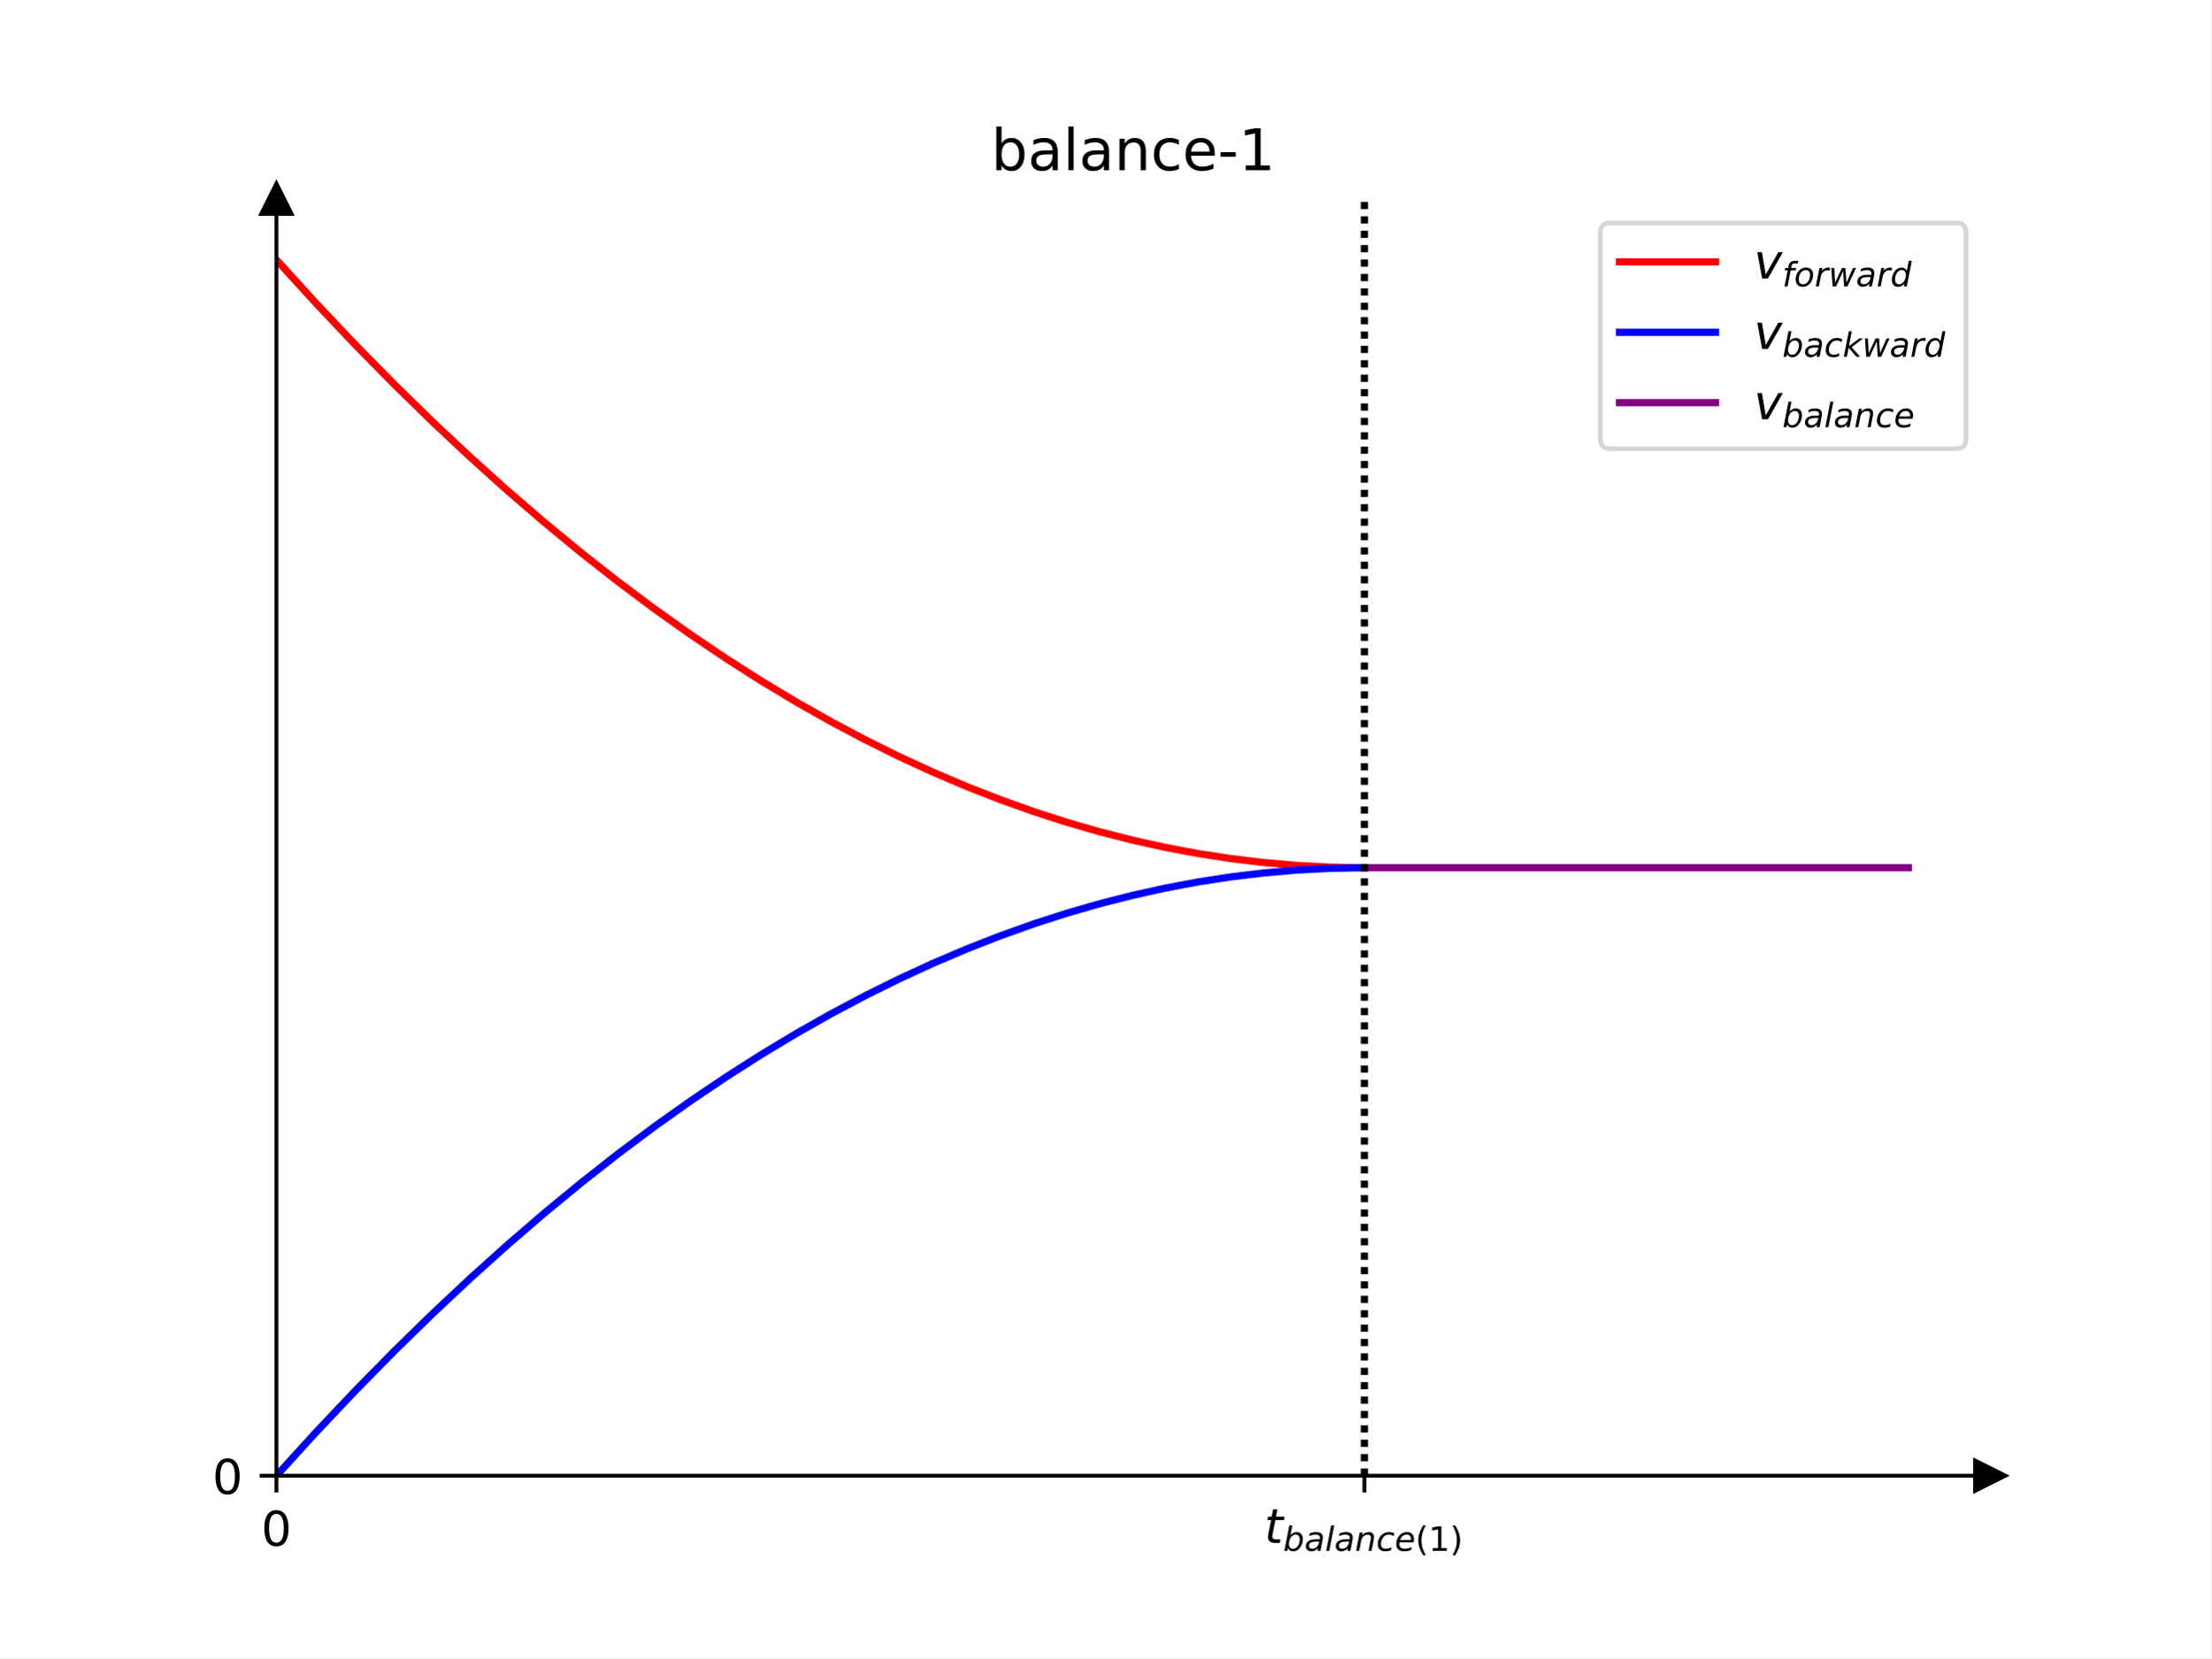
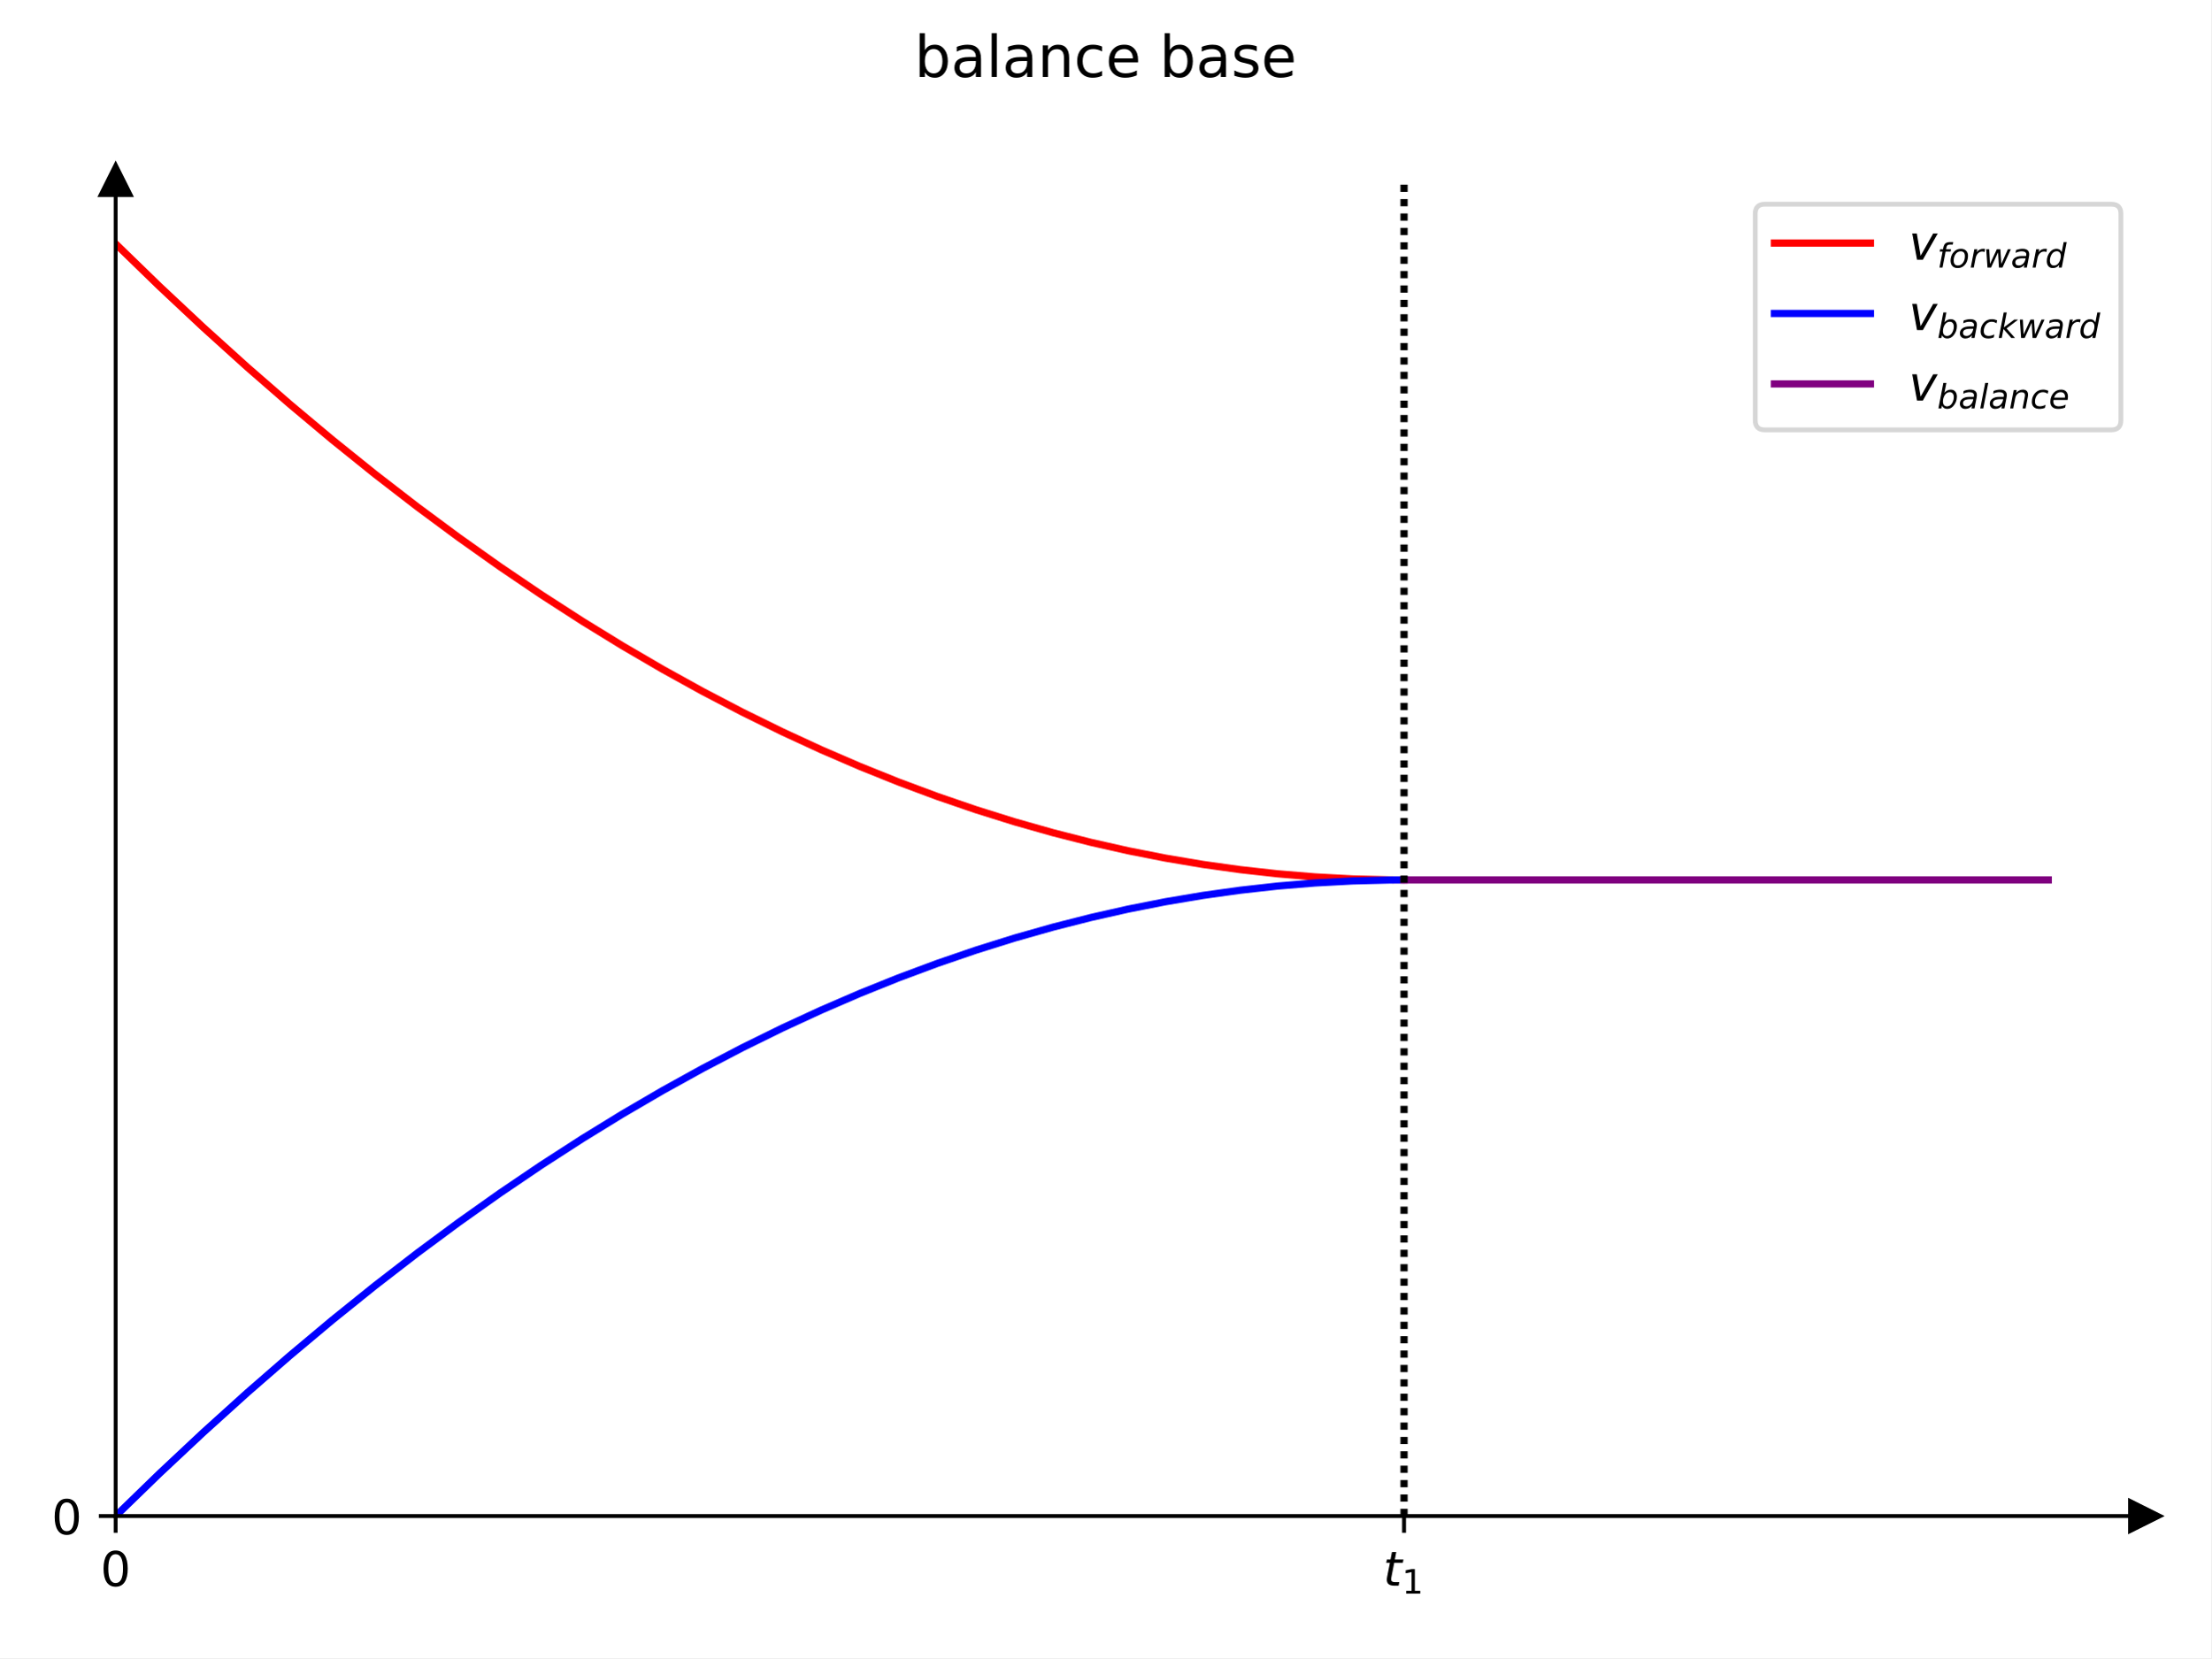
<svg xmlns="http://www.w3.org/2000/svg" xmlns:xlink="http://www.w3.org/1999/xlink" width="460.8pt" height="345.6pt" viewBox="0 0 460.8 345.6" version="1.1">
  <defs>
    <style type="text/css">*{stroke-linejoin: round; stroke-linecap: butt}</style>
  </defs>
  <g id="figure_1">
    <g id="patch_1">
      <path d="M 0 345.6  L 460.8 345.6  L 460.8 0  L 0 0  z " style="fill: #ffffff" />
    </g>
    <g id="axes_1">
      <g id="patch_2">
-         <path d="M 57.6 307.584  L 414.72 307.584  L 414.72 41.472  L 57.6 41.472  z " style="fill: #ffffff" />
+         <path d="M 24.1 315.992  L 447 315.992  L 447 37.56  L 24.1 37.56  z " style="fill: #ffffff" />
      </g>
      <g id="matplotlib.axis_1">
        <g id="xtick_1">
          <g id="line2d_1">
            <defs>
-               <path id="m9931538cd0" d="M 0 0  L 0 3.5  " style="stroke: #000000; stroke-width: 0.8" />
+               <path id="mcdc3ef7c3a" d="M 0 0  L 0 3.5  " style="stroke: #000000; stroke-width: 0.8" />
            </defs>
            <g>
-               <use xlink:href="#m9931538cd0" x="57.6" y="307.584" style="stroke: #000000; stroke-width: 0.8" />
+               <use xlink:href="#mcdc3ef7c3a" x="24.1" y="315.992" style="stroke: #000000; stroke-width: 0.8" />
            </g>
          </g>
          <g id="text_1">
-             <g transform="translate(54.41875 322.1824) scale(0.1 -0.1)">
+             <g transform="translate(20.91875 330.5904) scale(0.1 -0.1)">
              <defs>
                <path id="DejaVuSans-30" d="M 2034 4250  Q 1547 4250 1301 3770  Q 1056 3291 1056 2328  Q 1056 1369 1301 889  Q 1547 409 2034 409  Q 2525 409 2770 889  Q 3016 1369 3016 2328  Q 3016 3291 2770 3770  Q 2525 4250 2034 4250  z M 2034 4750  Q 2819 4750 3233 4129  Q 3647 3509 3647 2328  Q 3647 1150 3233 529  Q 2819 -91 2034 -91  Q 1250 -91 836 529  Q 422 1150 422 2328  Q 422 3509 836 4129  Q 1250 4750 2034 4750  z " transform="scale(0.015625)" />
              </defs>
              <use xlink:href="#DejaVuSans-30" />
            </g>
          </g>
        </g>
        <g id="xtick_2">
          <g id="line2d_2">
            <g>
-               <use xlink:href="#m9931538cd0" x="284.343" y="307.584" style="stroke: #000000; stroke-width: 0.8" />
+               <use xlink:href="#mcdc3ef7c3a" x="292.608" y="315.992" style="stroke: #000000; stroke-width: 0.8" />
            </g>
          </g>
          <g id="text_2">
-             <g transform="translate(263.4929 321.684) scale(0.1 -0.1)">
+             <g transform="translate(288.2579 330.5904) scale(0.1 -0.1)">
              <defs>
                <path id="DejaVuSans-Oblique-74" d="M 2706 3500  L 2619 3053  L 1472 3053  L 1100 1153  Q 1081 1047 1072 975  Q 1063 903 1063 863  Q 1063 663 1183 572  Q 1303 481 1569 481  L 2150 481  L 2053 0  L 1503 0  Q 991 0 739 200  Q 488 400 488 806  Q 488 878 497 964  Q 506 1050 525 1153  L 897 3053  L 409 3053  L 500 3500  L 978 3500  L 1172 4494  L 1747 4494  L 1556 3500  L 2706 3500  z " transform="scale(0.015625)" />
-                 <path id="DejaVuSans-Oblique-62" d="M 3169 2138  Q 3169 2591 2961 2847  Q 2753 3103 2388 3103  Q 2122 3103 1889 2973  Q 1656 2844 1484 2597  Q 1303 2338 1198 1995  Q 1094 1653 1094 1313  Q 1094 881 1298 636  Q 1503 391 1863 391  Q 2134 391 2365 517  Q 2597 644 2772 891  Q 2950 1147 3059 1487  Q 3169 1828 3169 2138  z M 1381 2969  Q 1594 3256 1914 3420  Q 2234 3584 2584 3584  Q 3122 3584 3439 3221  Q 3756 2859 3756 2241  Q 3756 1734 3570 1259  Q 3384 784 3041 416  Q 2816 172 2522 40  Q 2228 -91 1906 -91  Q 1566 -91 1316 65  Q 1066 222 909 531  L 806 0  L 231 0  L 1178 4863  L 1753 4863  L 1381 2969  z " transform="scale(0.015625)" />
-                 <path id="DejaVuSans-Oblique-61" d="M 3438 1997  L 3047 0  L 2472 0  L 2578 531  Q 2325 219 2001 64  Q 1678 -91 1281 -91  Q 834 -91 548 182  Q 263 456 263 884  Q 263 1497 752 1853  Q 1241 2209 2100 2209  L 2900 2209  L 2931 2363  Q 2938 2388 2941 2417  Q 2944 2447 2944 2509  Q 2944 2788 2717 2942  Q 2491 3097 2081 3097  Q 1800 3097 1504 3025  Q 1209 2953 897 2809  L 997 3341  Q 1322 3463 1633 3523  Q 1944 3584 2234 3584  Q 2853 3584 3176 3315  Q 3500 3047 3500 2534  Q 3500 2431 3484 2292  Q 3469 2153 3438 1997  z M 2816 1759  L 2241 1759  Q 1534 1759 1195 1570  Q 856 1381 856 984  Q 856 709 1029 553  Q 1203 397 1509 397  Q 1978 397 2328 733  Q 2678 1069 2791 1631  L 2816 1759  z " transform="scale(0.015625)" />
-                 <path id="DejaVuSans-Oblique-6c" d="M 1172 4863  L 1747 4863  L 800 0  L 225 0  L 1172 4863  z " transform="scale(0.015625)" />
-                 <path id="DejaVuSans-Oblique-6e" d="M 3566 2113  L 3156 0  L 2578 0  L 2988 2091  Q 3016 2238 3031 2350  Q 3047 2463 3047 2528  Q 3047 2791 2881 2937  Q 2716 3084 2419 3084  Q 1956 3084 1622 2776  Q 1288 2469 1184 1941  L 800 0  L 225 0  L 903 3500  L 1478 3500  L 1363 2950  Q 1603 3253 1940 3418  Q 2278 3584 2650 3584  Q 3113 3584 3367 3334  Q 3622 3084 3622 2631  Q 3622 2519 3608 2391  Q 3594 2263 3566 2113  z " transform="scale(0.015625)" />
-                 <path id="DejaVuSans-Oblique-63" d="M 3431 3366  L 3316 2797  Q 3109 2947 2876 3022  Q 2644 3097 2394 3097  Q 2119 3097 1870 3000  Q 1622 2903 1453 2725  Q 1184 2453 1037 2087  Q 891 1722 891 1331  Q 891 859 1127 628  Q 1363 397 1844 397  Q 2081 397 2348 469  Q 2616 541 2906 684  L 2797 116  Q 2547 13 2283 -39  Q 2019 -91 1741 -91  Q 1044 -91 669 257  Q 294 606 294 1253  Q 294 1797 489 2255  Q 684 2713 1069 3078  Q 1331 3328 1684 3456  Q 2038 3584 2456 3584  Q 2700 3584 2940 3529  Q 3181 3475 3431 3366  z " transform="scale(0.015625)" />
-                 <path id="DejaVuSans-Oblique-65" d="M 3078 2063  Q 3088 2113 3092 2166  Q 3097 2219 3097 2272  Q 3097 2653 2873 2875  Q 2650 3097 2266 3097  Q 1838 3097 1509 2826  Q 1181 2556 1013 2059  L 3078 2063  z M 3578 1613  L 903 1613  Q 884 1494 878 1425  Q 872 1356 872 1306  Q 872 872 1139 634  Q 1406 397 1894 397  Q 2269 397 2603 481  Q 2938 566 3225 728  L 3116 159  Q 2806 34 2476 -28  Q 2147 -91 1806 -91  Q 1078 -91 686 257  Q 294 606 294 1247  Q 294 1794 489 2264  Q 684 2734 1063 3103  Q 1306 3334 1642 3459  Q 1978 3584 2356 3584  Q 2950 3584 3301 3228  Q 3653 2872 3653 2272  Q 3653 2128 3634 1964  Q 3616 1800 3578 1613  z " transform="scale(0.015625)" />
-                 <path id="DejaVuSans-28" d="M 1984 4856  Q 1566 4138 1362 3434  Q 1159 2731 1159 2009  Q 1159 1288 1364 580  Q 1569 -128 1984 -844  L 1484 -844  Q 1016 -109 783 600  Q 550 1309 550 2009  Q 550 2706 781 3412  Q 1013 4119 1484 4856  L 1984 4856  z " transform="scale(0.015625)" />
                <path id="DejaVuSans-31" d="M 794 531  L 1825 531  L 1825 4091  L 703 3866  L 703 4441  L 1819 4666  L 2450 4666  L 2450 531  L 3481 531  L 3481 0  L 794 0  L 794 531  z " transform="scale(0.015625)" />
-                 <path id="DejaVuSans-29" d="M 513 4856  L 1013 4856  Q 1481 4119 1714 3412  Q 1947 2706 1947 2009  Q 1947 1309 1714 600  Q 1481 -109 1013 -844  L 513 -844  Q 928 -128 1133 580  Q 1338 1288 1338 2009  Q 1338 2731 1133 3434  Q 928 4138 513 4856  z " transform="scale(0.015625)" />
              </defs>
              <use xlink:href="#DejaVuSans-Oblique-74" transform="translate(0 0.78125)" />
-               <use xlink:href="#DejaVuSans-Oblique-62" transform="translate(39.20898 -15.625) scale(0.7)" />
-               <use xlink:href="#DejaVuSans-Oblique-61" transform="translate(83.64258 -15.625) scale(0.7)" />
-               <use xlink:href="#DejaVuSans-Oblique-6c" transform="translate(126.5381 -15.625) scale(0.7)" />
-               <use xlink:href="#DejaVuSans-Oblique-61" transform="translate(145.9863 -15.625) scale(0.7)" />
-               <use xlink:href="#DejaVuSans-Oblique-6e" transform="translate(188.8818 -15.625) scale(0.7)" />
-               <use xlink:href="#DejaVuSans-Oblique-63" transform="translate(233.2471 -15.625) scale(0.7)" />
-               <use xlink:href="#DejaVuSans-Oblique-65" transform="translate(271.7334 -15.625) scale(0.7)" />
-               <use xlink:href="#DejaVuSans-28" transform="translate(314.7998 -15.625) scale(0.7)" />
-               <use xlink:href="#DejaVuSans-31" transform="translate(342.1094 -15.625) scale(0.7)" />
-               <use xlink:href="#DejaVuSans-29" transform="translate(386.6455 -15.625) scale(0.7)" />
+               <use xlink:href="#DejaVuSans-31" transform="translate(39.20898 -15.625) scale(0.7)" />
            </g>
          </g>
        </g>
      </g>
      <g id="matplotlib.axis_2">
        <g id="ytick_1">
          <g id="line2d_3">
            <defs>
-               <path id="m5e2aa22f69" d="M 0 0  L -3.5 0  " style="stroke: #000000; stroke-width: 0.8" />
+               <path id="mbbec52c27e" d="M 0 0  L -3.5 0  " style="stroke: #000000; stroke-width: 0.8" />
            </defs>
            <g>
-               <use xlink:href="#m5e2aa22f69" x="57.6" y="307.584" style="stroke: #000000; stroke-width: 0.8" />
+               <use xlink:href="#mbbec52c27e" x="24.1" y="315.992" style="stroke: #000000; stroke-width: 0.8" />
            </g>
          </g>
          <g id="text_3">
-             <g transform="translate(44.2375 311.3832) scale(0.1 -0.1)">
+             <g transform="translate(10.7375 319.7912) scale(0.1 -0.1)">
              <use xlink:href="#DejaVuSans-30" />
            </g>
          </g>
        </g>
      </g>
      <g id="line2d_4">
-         <path d="M 57.6 54.144  L 65.771 63.112  L 73.942 71.752  L 82.113 80.062  L 90.057 87.826  L 98.001 95.278  L 105.718 102.22  L 113.435 108.869  L 121.152 115.223  L 128.869 121.285  L 136.359 126.887  L 143.849 132.213  L 151.339 137.262  L 158.602 141.894  L 165.865 146.266  L 173.128 150.378  L 180.391 154.229  L 187.427 157.713  L 194.463 160.952  L 201.499 163.948  L 208.535 166.699  L 215.571 169.207  L 222.38 171.401  L 229.189 173.366  L 235.998 175.103  L 242.807 176.612  L 249.616 177.892  L 256.426 178.943  L 263.235 179.766  L 270.044 180.36  L 276.853 180.726  L 283.662 180.863  L 284.343 180.864  L 284.343 180.864  " clip-path="url(#p51df9993f8)" style="fill: none; stroke: #ff0000; stroke-width: 1.5; stroke-linecap: square" />
+         <path d="M 24.1 50.819  L 33.238 59.69  L 42.377 68.254  L 51.515 76.511  L 60.385 84.232  L 69.254 91.663  L 78.124 98.804  L 86.994 105.657  L 95.595 112.025  L 104.195 118.122  L 112.796 123.946  L 121.397 129.498  L 129.729 134.617  L 138.061 139.481  L 146.393 144.09  L 154.725 148.443  L 163.058 152.541  L 171.121 156.263  L 179.184 159.746  L 187.247 162.991  L 195.311 165.996  L 203.374 168.762  L 211.437 171.289  L 219.501 173.576  L 227.295 175.561  L 235.09 177.321  L 242.884 178.858  L 250.679 180.172  L 258.473 181.263  L 266.268 182.129  L 274.062 182.773  L 281.857 183.193  L 289.651 183.389  L 292.608 183.405  L 292.608 183.405  " clip-path="url(#pb1d0b2a390)" style="fill: none; stroke: #ff0000; stroke-width: 1.5; stroke-linecap: square" />
      </g>
      <g id="line2d_5">
-         <path d="M 57.6 307.584  L 65.771 298.616  L 73.942 289.976  L 82.113 281.666  L 90.057 273.902  L 98.001 266.45  L 105.718 259.508  L 113.435 252.859  L 121.152 246.505  L 128.869 240.443  L 136.359 234.841  L 143.849 229.515  L 151.339 224.466  L 158.602 219.834  L 165.865 215.462  L 173.128 211.35  L 180.391 207.499  L 187.427 204.015  L 194.463 200.776  L 201.499 197.78  L 208.535 195.029  L 215.571 192.521  L 222.38 190.327  L 229.189 188.362  L 235.998 186.625  L 242.807 185.116  L 249.616 183.836  L 256.426 182.785  L 263.235 181.962  L 270.044 181.368  L 276.853 181.002  L 283.662 180.865  L 284.343 180.864  L 284.343 180.864  " clip-path="url(#p51df9993f8)" style="fill: none; stroke: #0000ff; stroke-width: 1.5; stroke-linecap: square" />
+         <path d="M 24.1 315.992  L 33.238 307.121  L 42.377 298.556  L 51.515 290.299  L 60.385 282.579  L 69.254 275.148  L 78.124 268.006  L 86.994 261.154  L 95.595 254.785  L 104.195 248.689  L 112.796 242.865  L 121.397 237.313  L 129.729 232.193  L 138.061 227.33  L 146.393 222.721  L 154.725 218.368  L 163.058 214.27  L 171.121 210.548  L 179.184 207.064  L 187.247 203.82  L 195.311 200.815  L 203.374 198.049  L 211.437 195.522  L 219.501 193.234  L 227.295 191.25  L 235.09 189.489  L 242.884 187.952  L 250.679 186.638  L 258.473 185.548  L 266.268 184.681  L 274.062 184.038  L 281.857 183.618  L 289.651 183.421  L 292.608 183.405  L 292.608 183.405  " clip-path="url(#pb1d0b2a390)" style="fill: none; stroke: #0000ff; stroke-width: 1.5; stroke-linecap: square" />
      </g>
      <g id="line2d_6">
-         <path d="M 284.343 180.864  L 397.714 180.864  L 397.714 180.864  " clip-path="url(#p51df9993f8)" style="fill: none; stroke: #800080; stroke-width: 1.5; stroke-linecap: square" />
+         <path d="M 292.608 183.405  L 426.862 183.405  L 426.862 183.405  " clip-path="url(#pb1d0b2a390)" style="fill: none; stroke: #800080; stroke-width: 1.5; stroke-linecap: square" />
      </g>
      <g id="line2d_7">
-         <path d="M 284.343 307.584  L 284.343 41.472  " clip-path="url(#p51df9993f8)" style="fill: none; stroke-dasharray: 1.5,1.5; stroke-dashoffset: 0; stroke: #000000; stroke-width: 1.5" />
+         <path d="M 292.608 315.992  L 292.608 37.56  " clip-path="url(#pb1d0b2a390)" style="fill: none; stroke-dasharray: 1.5,1.5; stroke-dashoffset: 0; stroke: #000000; stroke-width: 1.5" />
      </g>
      <g id="line2d_8">
        <defs>
-           <path id="md89e7424ea" d="M 3 0  L -3 -3  L -3 3  z " style="stroke: #000000; stroke-linejoin: miter" />
+           <path id="m26bd015263" d="M 3 0  L -3 -3  L -3 3  z " style="stroke: #000000; stroke-linejoin: miter" />
        </defs>
        <g>
-           <use xlink:href="#md89e7424ea" x="414.72" y="307.584" style="stroke: #000000; stroke-linejoin: miter" />
+           <use xlink:href="#m26bd015263" x="447" y="315.992" style="stroke: #000000; stroke-linejoin: miter" />
        </g>
      </g>
      <g id="line2d_9">
        <defs>
-           <path id="med9dac05e3" d="M 0 -3  L -3 3  L 3 3  z " style="stroke: #000000; stroke-linejoin: miter" />
+           <path id="m8cd3ae5f07" d="M 0 -3  L -3 3  L 3 3  z " style="stroke: #000000; stroke-linejoin: miter" />
        </defs>
        <g>
-           <use xlink:href="#med9dac05e3" x="57.6" y="41.472" style="stroke: #000000; stroke-linejoin: miter" />
+           <use xlink:href="#m8cd3ae5f07" x="24.1" y="37.56" style="stroke: #000000; stroke-linejoin: miter" />
        </g>
      </g>
      <g id="patch_3">
-         <path d="M 57.6 307.584  L 57.6 41.472  " style="fill: none; stroke: #000000; stroke-width: 0.8; stroke-linejoin: miter; stroke-linecap: square" />
+         <path d="M 24.1 315.992  L 24.1 37.56  " style="fill: none; stroke: #000000; stroke-width: 0.8; stroke-linejoin: miter; stroke-linecap: square" />
      </g>
      <g id="patch_4">
-         <path d="M 414.72 307.584  L 414.72 41.472  " style="fill: none" />
+         <path d="M 447 315.992  L 447 37.56  " style="fill: none" />
      </g>
      <g id="patch_5">
-         <path d="M 57.6 307.584  L 414.72 307.584  " style="fill: none; stroke: #000000; stroke-width: 0.8; stroke-linejoin: miter; stroke-linecap: square" />
+         <path d="M 24.1 315.992  L 447 315.992  " style="fill: none; stroke: #000000; stroke-width: 0.8; stroke-linejoin: miter; stroke-linecap: square" />
      </g>
      <g id="patch_6">
-         <path d="M 57.6 41.472  L 414.72 41.472  " style="fill: none" />
-       </g>
-       <g id="text_4">
-         <g transform="translate(206.5547 35.472) scale(0.12 -0.12)">
-           <defs>
-             <path id="DejaVuSans-62" d="M 3116 1747  Q 3116 2381 2855 2742  Q 2594 3103 2138 3103  Q 1681 3103 1420 2742  Q 1159 2381 1159 1747  Q 1159 1113 1420 752  Q 1681 391 2138 391  Q 2594 391 2855 752  Q 3116 1113 3116 1747  z M 1159 2969  Q 1341 3281 1617 3432  Q 1894 3584 2278 3584  Q 2916 3584 3314 3078  Q 3713 2572 3713 1747  Q 3713 922 3314 415  Q 2916 -91 2278 -91  Q 1894 -91 1617 61  Q 1341 213 1159 525  L 1159 0  L 581 0  L 581 4863  L 1159 4863  L 1159 2969  z " transform="scale(0.015625)" />
-             <path id="DejaVuSans-61" d="M 2194 1759  Q 1497 1759 1228 1600  Q 959 1441 959 1056  Q 959 750 1161 570  Q 1363 391 1709 391  Q 2188 391 2477 730  Q 2766 1069 2766 1631  L 2766 1759  L 2194 1759  z M 3341 1997  L 3341 0  L 2766 0  L 2766 531  Q 2569 213 2275 61  Q 1981 -91 1556 -91  Q 1019 -91 701 211  Q 384 513 384 1019  Q 384 1609 779 1909  Q 1175 2209 1959 2209  L 2766 2209  L 2766 2266  Q 2766 2663 2505 2880  Q 2244 3097 1772 3097  Q 1472 3097 1187 3025  Q 903 2953 641 2809  L 641 3341  Q 956 3463 1253 3523  Q 1550 3584 1831 3584  Q 2591 3584 2966 3190  Q 3341 2797 3341 1997  z " transform="scale(0.015625)" />
-             <path id="DejaVuSans-6c" d="M 603 4863  L 1178 4863  L 1178 0  L 603 0  L 603 4863  z " transform="scale(0.015625)" />
-             <path id="DejaVuSans-6e" d="M 3513 2113  L 3513 0  L 2938 0  L 2938 2094  Q 2938 2591 2744 2837  Q 2550 3084 2163 3084  Q 1697 3084 1428 2787  Q 1159 2491 1159 1978  L 1159 0  L 581 0  L 581 3500  L 1159 3500  L 1159 2956  Q 1366 3272 1645 3428  Q 1925 3584 2291 3584  Q 2894 3584 3203 3211  Q 3513 2838 3513 2113  z " transform="scale(0.015625)" />
-             <path id="DejaVuSans-63" d="M 3122 3366  L 3122 2828  Q 2878 2963 2633 3030  Q 2388 3097 2138 3097  Q 1578 3097 1268 2742  Q 959 2388 959 1747  Q 959 1106 1268 751  Q 1578 397 2138 397  Q 2388 397 2633 464  Q 2878 531 3122 666  L 3122 134  Q 2881 22 2623 -34  Q 2366 -91 2075 -91  Q 1284 -91 818 406  Q 353 903 353 1747  Q 353 2603 823 3093  Q 1294 3584 2113 3584  Q 2378 3584 2631 3529  Q 2884 3475 3122 3366  z " transform="scale(0.015625)" />
-             <path id="DejaVuSans-65" d="M 3597 1894  L 3597 1613  L 953 1613  Q 991 1019 1311 708  Q 1631 397 2203 397  Q 2534 397 2845 478  Q 3156 559 3463 722  L 3463 178  Q 3153 47 2828 -22  Q 2503 -91 2169 -91  Q 1331 -91 842 396  Q 353 884 353 1716  Q 353 2575 817 3079  Q 1281 3584 2069 3584  Q 2775 3584 3186 3129  Q 3597 2675 3597 1894  z M 3022 2063  Q 3016 2534 2758 2815  Q 2500 3097 2075 3097  Q 1594 3097 1305 2825  Q 1016 2553 972 2059  L 3022 2063  z " transform="scale(0.015625)" />
-             <path id="DejaVuSans-2d" d="M 313 2009  L 1997 2009  L 1997 1497  L 313 1497  L 313 2009  z " transform="scale(0.015625)" />
-           </defs>
-           <use xlink:href="#DejaVuSans-62" />
-           <use xlink:href="#DejaVuSans-61" x="63.477" />
-           <use xlink:href="#DejaVuSans-6c" x="124.756" />
-           <use xlink:href="#DejaVuSans-61" x="152.539" />
-           <use xlink:href="#DejaVuSans-6e" x="213.818" />
-           <use xlink:href="#DejaVuSans-63" x="277.197" />
-           <use xlink:href="#DejaVuSans-65" x="332.178" />
-           <use xlink:href="#DejaVuSans-2d" x="393.701" />
-           <use xlink:href="#DejaVuSans-31" x="429.785" />
-         </g>
+         <path d="M 24.1 37.56  L 447 37.56  " style="fill: none" />
      </g>
      <g id="legend_1">
        <g id="patch_7">
-           <path d="M 335.52 93.506  L 407.72 93.506  Q 409.72 93.506 409.72 91.506  L 409.72 48.472  Q 409.72 46.472 407.72 46.472  L 335.52 46.472  Q 333.52 46.472 333.52 48.472  L 333.52 91.506  Q 333.52 93.506 335.52 93.506  z " style="fill: #ffffff; opacity: 0.8; stroke: #cccccc; stroke-linejoin: miter" />
+           <path d="M 367.8 89.594  L 440 89.594  Q 442 89.594 442 87.594  L 442 44.56  Q 442 42.56 440 42.56  L 367.8 42.56  Q 365.8 42.56 365.8 44.56  L 365.8 87.594  Q 365.8 89.594 367.8 89.594  z " style="fill: #ffffff; opacity: 0.8; stroke: #cccccc; stroke-linejoin: miter" />
        </g>
        <g id="line2d_10">
-           <path d="M 337.52 54.57  L 347.52 54.57  L 357.52 54.57  " style="fill: none; stroke: #ff0000; stroke-width: 1.5; stroke-linecap: square" />
-         </g>
-         <g id="text_5">
-           <g transform="translate(365.52 58.07044) scale(0.1 -0.1)">
+           <path d="M 369.8 50.658  L 379.8 50.658  L 389.8 50.658  " style="fill: none; stroke: #ff0000; stroke-width: 1.5; stroke-linecap: square" />
+         </g>
+         <g id="text_4">
+           <g transform="translate(397.8 54.15844) scale(0.1 -0.1)">
            <defs>
              <path id="DejaVuSans-Oblique-76" d="M 459 3500  L 1069 3500  L 1581 525  L 3256 3500  L 3866 3500  L 1875 0  L 1100 0  L 459 3500  z " transform="scale(0.015625)" />
              <path id="DejaVuSans-Oblique-66" d="M 3059 4863  L 2969 4384  L 2419 4384  Q 2106 4384 1964 4261  Q 1822 4138 1753 3809  L 1691 3500  L 2638 3500  L 2553 3053  L 1606 3053  L 1013 0  L 434 0  L 1031 3053  L 481 3053  L 563 3500  L 1113 3500  L 1159 3744  Q 1278 4363 1576 4613  Q 1875 4863 2516 4863  L 3059 4863  z " transform="scale(0.015625)" />
              <path id="DejaVuSans-Oblique-6f" d="M 1625 -91  Q 1009 -91 651 289  Q 294 669 294 1325  Q 294 1706 417 2101  Q 541 2497 738 2766  Q 1047 3184 1428 3384  Q 1809 3584 2291 3584  Q 2888 3584 3255 3212  Q 3622 2841 3622 2241  Q 3622 1825 3500 1412  Q 3378 1000 3181 728  Q 2875 309 2494 109  Q 2113 -91 1625 -91  z M 891 1344  Q 891 869 1089 633  Q 1288 397 1691 397  Q 2269 397 2648 901  Q 3028 1406 3028 2181  Q 3028 2634 2825 2865  Q 2622 3097 2228 3097  Q 1903 3097 1650 2945  Q 1397 2794 1197 2484  Q 1050 2253 970 1956  Q 891 1659 891 1344  z " transform="scale(0.015625)" />
              <path id="DejaVuSans-Oblique-72" d="M 2853 2969  Q 2766 3016 2653 3041  Q 2541 3066 2413 3066  Q 1953 3066 1609 2717  Q 1266 2369 1153 1784  L 800 0  L 225 0  L 909 3500  L 1484 3500  L 1375 2956  Q 1603 3259 1920 3421  Q 2238 3584 2597 3584  Q 2691 3584 2781 3573  Q 2872 3563 2963 3538  L 2853 2969  z " transform="scale(0.015625)" />
              <path id="DejaVuSans-Oblique-77" d="M 544 3500  L 1113 3500  L 1259 684  L 2566 3500  L 3231 3500  L 3425 684  L 4666 3500  L 5241 3500  L 3641 0  L 2969 0  L 2797 2900  L 1459 0  L 781 0  L 544 3500  z " transform="scale(0.015625)" />
+               <path id="DejaVuSans-Oblique-61" d="M 3438 1997  L 3047 0  L 2472 0  L 2578 531  Q 2325 219 2001 64  Q 1678 -91 1281 -91  Q 834 -91 548 182  Q 263 456 263 884  Q 263 1497 752 1853  Q 1241 2209 2100 2209  L 2900 2209  L 2931 2363  Q 2938 2388 2941 2417  Q 2944 2447 2944 2509  Q 2944 2788 2717 2942  Q 2491 3097 2081 3097  Q 1800 3097 1504 3025  Q 1209 2953 897 2809  L 997 3341  Q 1322 3463 1633 3523  Q 1944 3584 2234 3584  Q 2853 3584 3176 3315  Q 3500 3047 3500 2534  Q 3500 2431 3484 2292  Q 3469 2153 3438 1997  z M 2816 1759  L 2241 1759  Q 1534 1759 1195 1570  Q 856 1381 856 984  Q 856 709 1029 553  Q 1203 397 1509 397  Q 1978 397 2328 733  Q 2678 1069 2791 1631  L 2816 1759  z " transform="scale(0.015625)" />
              <path id="DejaVuSans-Oblique-64" d="M 2675 525  Q 2444 222 2128 65  Q 1813 -91 1428 -91  Q 903 -91 598 267  Q 294 625 294 1247  Q 294 1766 478 2236  Q 663 2706 1013 3078  Q 1244 3325 1534 3454  Q 1825 3584 2144 3584  Q 2481 3584 2739 3421  Q 2997 3259 3138 2956  L 3513 4863  L 4091 4863  L 3144 0  L 2566 0  L 2675 525  z M 891 1350  Q 891 897 1095 644  Q 1300 391 1663 391  Q 1931 391 2161 520  Q 2391 650 2566 903  Q 2750 1166 2856 1509  Q 2963 1853 2963 2188  Q 2963 2622 2758 2865  Q 2553 3109 2194 3109  Q 1922 3109 1687 2981  Q 1453 2853 1288 2613  Q 1106 2353 998 2009  Q 891 1666 891 1350  z " transform="scale(0.015625)" />
            </defs>
            <use xlink:href="#DejaVuSans-Oblique-76" transform="translate(0 0.3125)" />
            <use xlink:href="#DejaVuSans-Oblique-66" transform="translate(59.17969 -16.09375) scale(0.7)" />
            <use xlink:href="#DejaVuSans-Oblique-6f" transform="translate(83.82324 -16.09375) scale(0.7)" />
            <use xlink:href="#DejaVuSans-Oblique-72" transform="translate(126.6504 -16.09375) scale(0.7)" />
            <use xlink:href="#DejaVuSans-Oblique-77" transform="translate(155.4297 -16.09375) scale(0.7)" />
            <use xlink:href="#DejaVuSans-Oblique-61" transform="translate(212.6807 -16.09375) scale(0.7)" />
            <use xlink:href="#DejaVuSans-Oblique-72" transform="translate(255.5762 -16.09375) scale(0.7)" />
            <use xlink:href="#DejaVuSans-Oblique-64" transform="translate(284.3555 -16.09375) scale(0.7)" />
          </g>
        </g>
        <g id="line2d_11">
-           <path d="M 337.52 69.249  L 347.52 69.249  L 357.52 69.249  " style="fill: none; stroke: #0000ff; stroke-width: 1.5; stroke-linecap: square" />
-         </g>
-         <g id="text_6">
-           <g transform="translate(365.52 72.74856) scale(0.1 -0.1)">
-             <defs>
+           <path d="M 369.8 65.337  L 379.8 65.337  L 389.8 65.337  " style="fill: none; stroke: #0000ff; stroke-width: 1.5; stroke-linecap: square" />
+         </g>
+         <g id="text_5">
+           <g transform="translate(397.8 68.83656) scale(0.1 -0.1)">
+             <defs>
+               <path id="DejaVuSans-Oblique-62" d="M 3169 2138  Q 3169 2591 2961 2847  Q 2753 3103 2388 3103  Q 2122 3103 1889 2973  Q 1656 2844 1484 2597  Q 1303 2338 1198 1995  Q 1094 1653 1094 1313  Q 1094 881 1298 636  Q 1503 391 1863 391  Q 2134 391 2365 517  Q 2597 644 2772 891  Q 2950 1147 3059 1487  Q 3169 1828 3169 2138  z M 1381 2969  Q 1594 3256 1914 3420  Q 2234 3584 2584 3584  Q 3122 3584 3439 3221  Q 3756 2859 3756 2241  Q 3756 1734 3570 1259  Q 3384 784 3041 416  Q 2816 172 2522 40  Q 2228 -91 1906 -91  Q 1566 -91 1316 65  Q 1066 222 909 531  L 806 0  L 231 0  L 1178 4863  L 1753 4863  L 1381 2969  z " transform="scale(0.015625)" />
+               <path id="DejaVuSans-Oblique-63" d="M 3431 3366  L 3316 2797  Q 3109 2947 2876 3022  Q 2644 3097 2394 3097  Q 2119 3097 1870 3000  Q 1622 2903 1453 2725  Q 1184 2453 1037 2087  Q 891 1722 891 1331  Q 891 859 1127 628  Q 1363 397 1844 397  Q 2081 397 2348 469  Q 2616 541 2906 684  L 2797 116  Q 2547 13 2283 -39  Q 2019 -91 1741 -91  Q 1044 -91 669 257  Q 294 606 294 1253  Q 294 1797 489 2255  Q 684 2713 1069 3078  Q 1331 3328 1684 3456  Q 2038 3584 2456 3584  Q 2700 3584 2940 3529  Q 3181 3475 3431 3366  z " transform="scale(0.015625)" />
              <path id="DejaVuSans-Oblique-6b" d="M 1172 4863  L 1747 4863  L 1197 2028  L 3169 3500  L 3916 3500  L 1716 1825  L 3322 0  L 2625 0  L 1131 1709  L 800 0  L 225 0  L 1172 4863  z " transform="scale(0.015625)" />
            </defs>
            <use xlink:href="#DejaVuSans-Oblique-76" transform="translate(0 0.3125)" />
            <use xlink:href="#DejaVuSans-Oblique-62" transform="translate(59.17969 -16.09375) scale(0.7)" />
            <use xlink:href="#DejaVuSans-Oblique-61" transform="translate(103.6133 -16.09375) scale(0.7)" />
            <use xlink:href="#DejaVuSans-Oblique-63" transform="translate(146.5088 -16.09375) scale(0.7)" />
            <use xlink:href="#DejaVuSans-Oblique-6b" transform="translate(184.9951 -16.09375) scale(0.7)" />
            <use xlink:href="#DejaVuSans-Oblique-77" transform="translate(225.5322 -16.09375) scale(0.7)" />
            <use xlink:href="#DejaVuSans-Oblique-61" transform="translate(282.7832 -16.09375) scale(0.7)" />
            <use xlink:href="#DejaVuSans-Oblique-72" transform="translate(325.6787 -16.09375) scale(0.7)" />
            <use xlink:href="#DejaVuSans-Oblique-64" transform="translate(354.458 -16.09375) scale(0.7)" />
          </g>
        </g>
        <g id="line2d_12">
-           <path d="M 337.52 83.927  L 347.52 83.927  L 357.52 83.927  " style="fill: none; stroke: #800080; stroke-width: 1.5; stroke-linecap: square" />
-         </g>
-         <g id="text_7">
-           <g transform="translate(365.52 87.42669) scale(0.1 -0.1)">
+           <path d="M 369.8 80.015  L 379.8 80.015  L 389.8 80.015  " style="fill: none; stroke: #800080; stroke-width: 1.5; stroke-linecap: square" />
+         </g>
+         <g id="text_6">
+           <g transform="translate(397.8 83.51469) scale(0.1 -0.1)">
+             <defs>
+               <path id="DejaVuSans-Oblique-6c" d="M 1172 4863  L 1747 4863  L 800 0  L 225 0  L 1172 4863  z " transform="scale(0.015625)" />
+               <path id="DejaVuSans-Oblique-6e" d="M 3566 2113  L 3156 0  L 2578 0  L 2988 2091  Q 3016 2238 3031 2350  Q 3047 2463 3047 2528  Q 3047 2791 2881 2937  Q 2716 3084 2419 3084  Q 1956 3084 1622 2776  Q 1288 2469 1184 1941  L 800 0  L 225 0  L 903 3500  L 1478 3500  L 1363 2950  Q 1603 3253 1940 3418  Q 2278 3584 2650 3584  Q 3113 3584 3367 3334  Q 3622 3084 3622 2631  Q 3622 2519 3608 2391  Q 3594 2263 3566 2113  z " transform="scale(0.015625)" />
+               <path id="DejaVuSans-Oblique-65" d="M 3078 2063  Q 3088 2113 3092 2166  Q 3097 2219 3097 2272  Q 3097 2653 2873 2875  Q 2650 3097 2266 3097  Q 1838 3097 1509 2826  Q 1181 2556 1013 2059  L 3078 2063  z M 3578 1613  L 903 1613  Q 884 1494 878 1425  Q 872 1356 872 1306  Q 872 872 1139 634  Q 1406 397 1894 397  Q 2269 397 2603 481  Q 2938 566 3225 728  L 3116 159  Q 2806 34 2476 -28  Q 2147 -91 1806 -91  Q 1078 -91 686 257  Q 294 606 294 1247  Q 294 1794 489 2264  Q 684 2734 1063 3103  Q 1306 3334 1642 3459  Q 1978 3584 2356 3584  Q 2950 3584 3301 3228  Q 3653 2872 3653 2272  Q 3653 2128 3634 1964  Q 3616 1800 3578 1613  z " transform="scale(0.015625)" />
+             </defs>
            <use xlink:href="#DejaVuSans-Oblique-76" transform="translate(0 0.3125)" />
            <use xlink:href="#DejaVuSans-Oblique-62" transform="translate(59.17969 -16.09375) scale(0.7)" />
            <use xlink:href="#DejaVuSans-Oblique-61" transform="translate(103.6133 -16.09375) scale(0.7)" />
            <use xlink:href="#DejaVuSans-Oblique-6c" transform="translate(146.5088 -16.09375) scale(0.7)" />
            <use xlink:href="#DejaVuSans-Oblique-61" transform="translate(165.957 -16.09375) scale(0.7)" />
            <use xlink:href="#DejaVuSans-Oblique-6e" transform="translate(208.8525 -16.09375) scale(0.7)" />
            <use xlink:href="#DejaVuSans-Oblique-63" transform="translate(253.2178 -16.09375) scale(0.7)" />
            <use xlink:href="#DejaVuSans-Oblique-65" transform="translate(291.7041 -16.09375) scale(0.7)" />
          </g>
        </g>
      </g>
    </g>
+     <g id="text_7">
+       <g transform="translate(190.5666 16.03013) scale(0.12 -0.12)">
+         <defs>
+           <path id="DejaVuSans-62" d="M 3116 1747  Q 3116 2381 2855 2742  Q 2594 3103 2138 3103  Q 1681 3103 1420 2742  Q 1159 2381 1159 1747  Q 1159 1113 1420 752  Q 1681 391 2138 391  Q 2594 391 2855 752  Q 3116 1113 3116 1747  z M 1159 2969  Q 1341 3281 1617 3432  Q 1894 3584 2278 3584  Q 2916 3584 3314 3078  Q 3713 2572 3713 1747  Q 3713 922 3314 415  Q 2916 -91 2278 -91  Q 1894 -91 1617 61  Q 1341 213 1159 525  L 1159 0  L 581 0  L 581 4863  L 1159 4863  L 1159 2969  z " transform="scale(0.015625)" />
+           <path id="DejaVuSans-61" d="M 2194 1759  Q 1497 1759 1228 1600  Q 959 1441 959 1056  Q 959 750 1161 570  Q 1363 391 1709 391  Q 2188 391 2477 730  Q 2766 1069 2766 1631  L 2766 1759  L 2194 1759  z M 3341 1997  L 3341 0  L 2766 0  L 2766 531  Q 2569 213 2275 61  Q 1981 -91 1556 -91  Q 1019 -91 701 211  Q 384 513 384 1019  Q 384 1609 779 1909  Q 1175 2209 1959 2209  L 2766 2209  L 2766 2266  Q 2766 2663 2505 2880  Q 2244 3097 1772 3097  Q 1472 3097 1187 3025  Q 903 2953 641 2809  L 641 3341  Q 956 3463 1253 3523  Q 1550 3584 1831 3584  Q 2591 3584 2966 3190  Q 3341 2797 3341 1997  z " transform="scale(0.015625)" />
+           <path id="DejaVuSans-6c" d="M 603 4863  L 1178 4863  L 1178 0  L 603 0  L 603 4863  z " transform="scale(0.015625)" />
+           <path id="DejaVuSans-6e" d="M 3513 2113  L 3513 0  L 2938 0  L 2938 2094  Q 2938 2591 2744 2837  Q 2550 3084 2163 3084  Q 1697 3084 1428 2787  Q 1159 2491 1159 1978  L 1159 0  L 581 0  L 581 3500  L 1159 3500  L 1159 2956  Q 1366 3272 1645 3428  Q 1925 3584 2291 3584  Q 2894 3584 3203 3211  Q 3513 2838 3513 2113  z " transform="scale(0.015625)" />
+           <path id="DejaVuSans-63" d="M 3122 3366  L 3122 2828  Q 2878 2963 2633 3030  Q 2388 3097 2138 3097  Q 1578 3097 1268 2742  Q 959 2388 959 1747  Q 959 1106 1268 751  Q 1578 397 2138 397  Q 2388 397 2633 464  Q 2878 531 3122 666  L 3122 134  Q 2881 22 2623 -34  Q 2366 -91 2075 -91  Q 1284 -91 818 406  Q 353 903 353 1747  Q 353 2603 823 3093  Q 1294 3584 2113 3584  Q 2378 3584 2631 3529  Q 2884 3475 3122 3366  z " transform="scale(0.015625)" />
+           <path id="DejaVuSans-65" d="M 3597 1894  L 3597 1613  L 953 1613  Q 991 1019 1311 708  Q 1631 397 2203 397  Q 2534 397 2845 478  Q 3156 559 3463 722  L 3463 178  Q 3153 47 2828 -22  Q 2503 -91 2169 -91  Q 1331 -91 842 396  Q 353 884 353 1716  Q 353 2575 817 3079  Q 1281 3584 2069 3584  Q 2775 3584 3186 3129  Q 3597 2675 3597 1894  z M 3022 2063  Q 3016 2534 2758 2815  Q 2500 3097 2075 3097  Q 1594 3097 1305 2825  Q 1016 2553 972 2059  L 3022 2063  z " transform="scale(0.015625)" />
+           <path id="DejaVuSans-20" transform="scale(0.015625)" />
+           <path id="DejaVuSans-73" d="M 2834 3397  L 2834 2853  Q 2591 2978 2328 3040  Q 2066 3103 1784 3103  Q 1356 3103 1142 2972  Q 928 2841 928 2578  Q 928 2378 1081 2264  Q 1234 2150 1697 2047  L 1894 2003  Q 2506 1872 2764 1633  Q 3022 1394 3022 966  Q 3022 478 2636 193  Q 2250 -91 1575 -91  Q 1294 -91 989 -36  Q 684 19 347 128  L 347 722  Q 666 556 975 473  Q 1284 391 1588 391  Q 1994 391 2212 530  Q 2431 669 2431 922  Q 2431 1156 2273 1281  Q 2116 1406 1581 1522  L 1381 1569  Q 847 1681 609 1914  Q 372 2147 372 2553  Q 372 3047 722 3315  Q 1072 3584 1716 3584  Q 2034 3584 2315 3537  Q 2597 3491 2834 3397  z " transform="scale(0.015625)" />
+         </defs>
+         <use xlink:href="#DejaVuSans-62" />
+         <use xlink:href="#DejaVuSans-61" x="63.477" />
+         <use xlink:href="#DejaVuSans-6c" x="124.756" />
+         <use xlink:href="#DejaVuSans-61" x="152.539" />
+         <use xlink:href="#DejaVuSans-6e" x="213.818" />
+         <use xlink:href="#DejaVuSans-63" x="277.197" />
+         <use xlink:href="#DejaVuSans-65" x="332.178" />
+         <use xlink:href="#DejaVuSans-20" x="393.701" />
+         <use xlink:href="#DejaVuSans-62" x="425.488" />
+         <use xlink:href="#DejaVuSans-61" x="488.965" />
+         <use xlink:href="#DejaVuSans-73" x="550.244" />
+         <use xlink:href="#DejaVuSans-65" x="602.344" />
+       </g>
+     </g>
  </g>
  <defs>
-     <clipPath id="p51df9993f8">
-       <rect x="57.6" y="41.472" width="357.12" height="266.112" />
+     <clipPath id="pb1d0b2a390">
+       <rect x="24.1" y="37.56" width="422.9" height="278.432" />
    </clipPath>
  </defs>
</svg>
